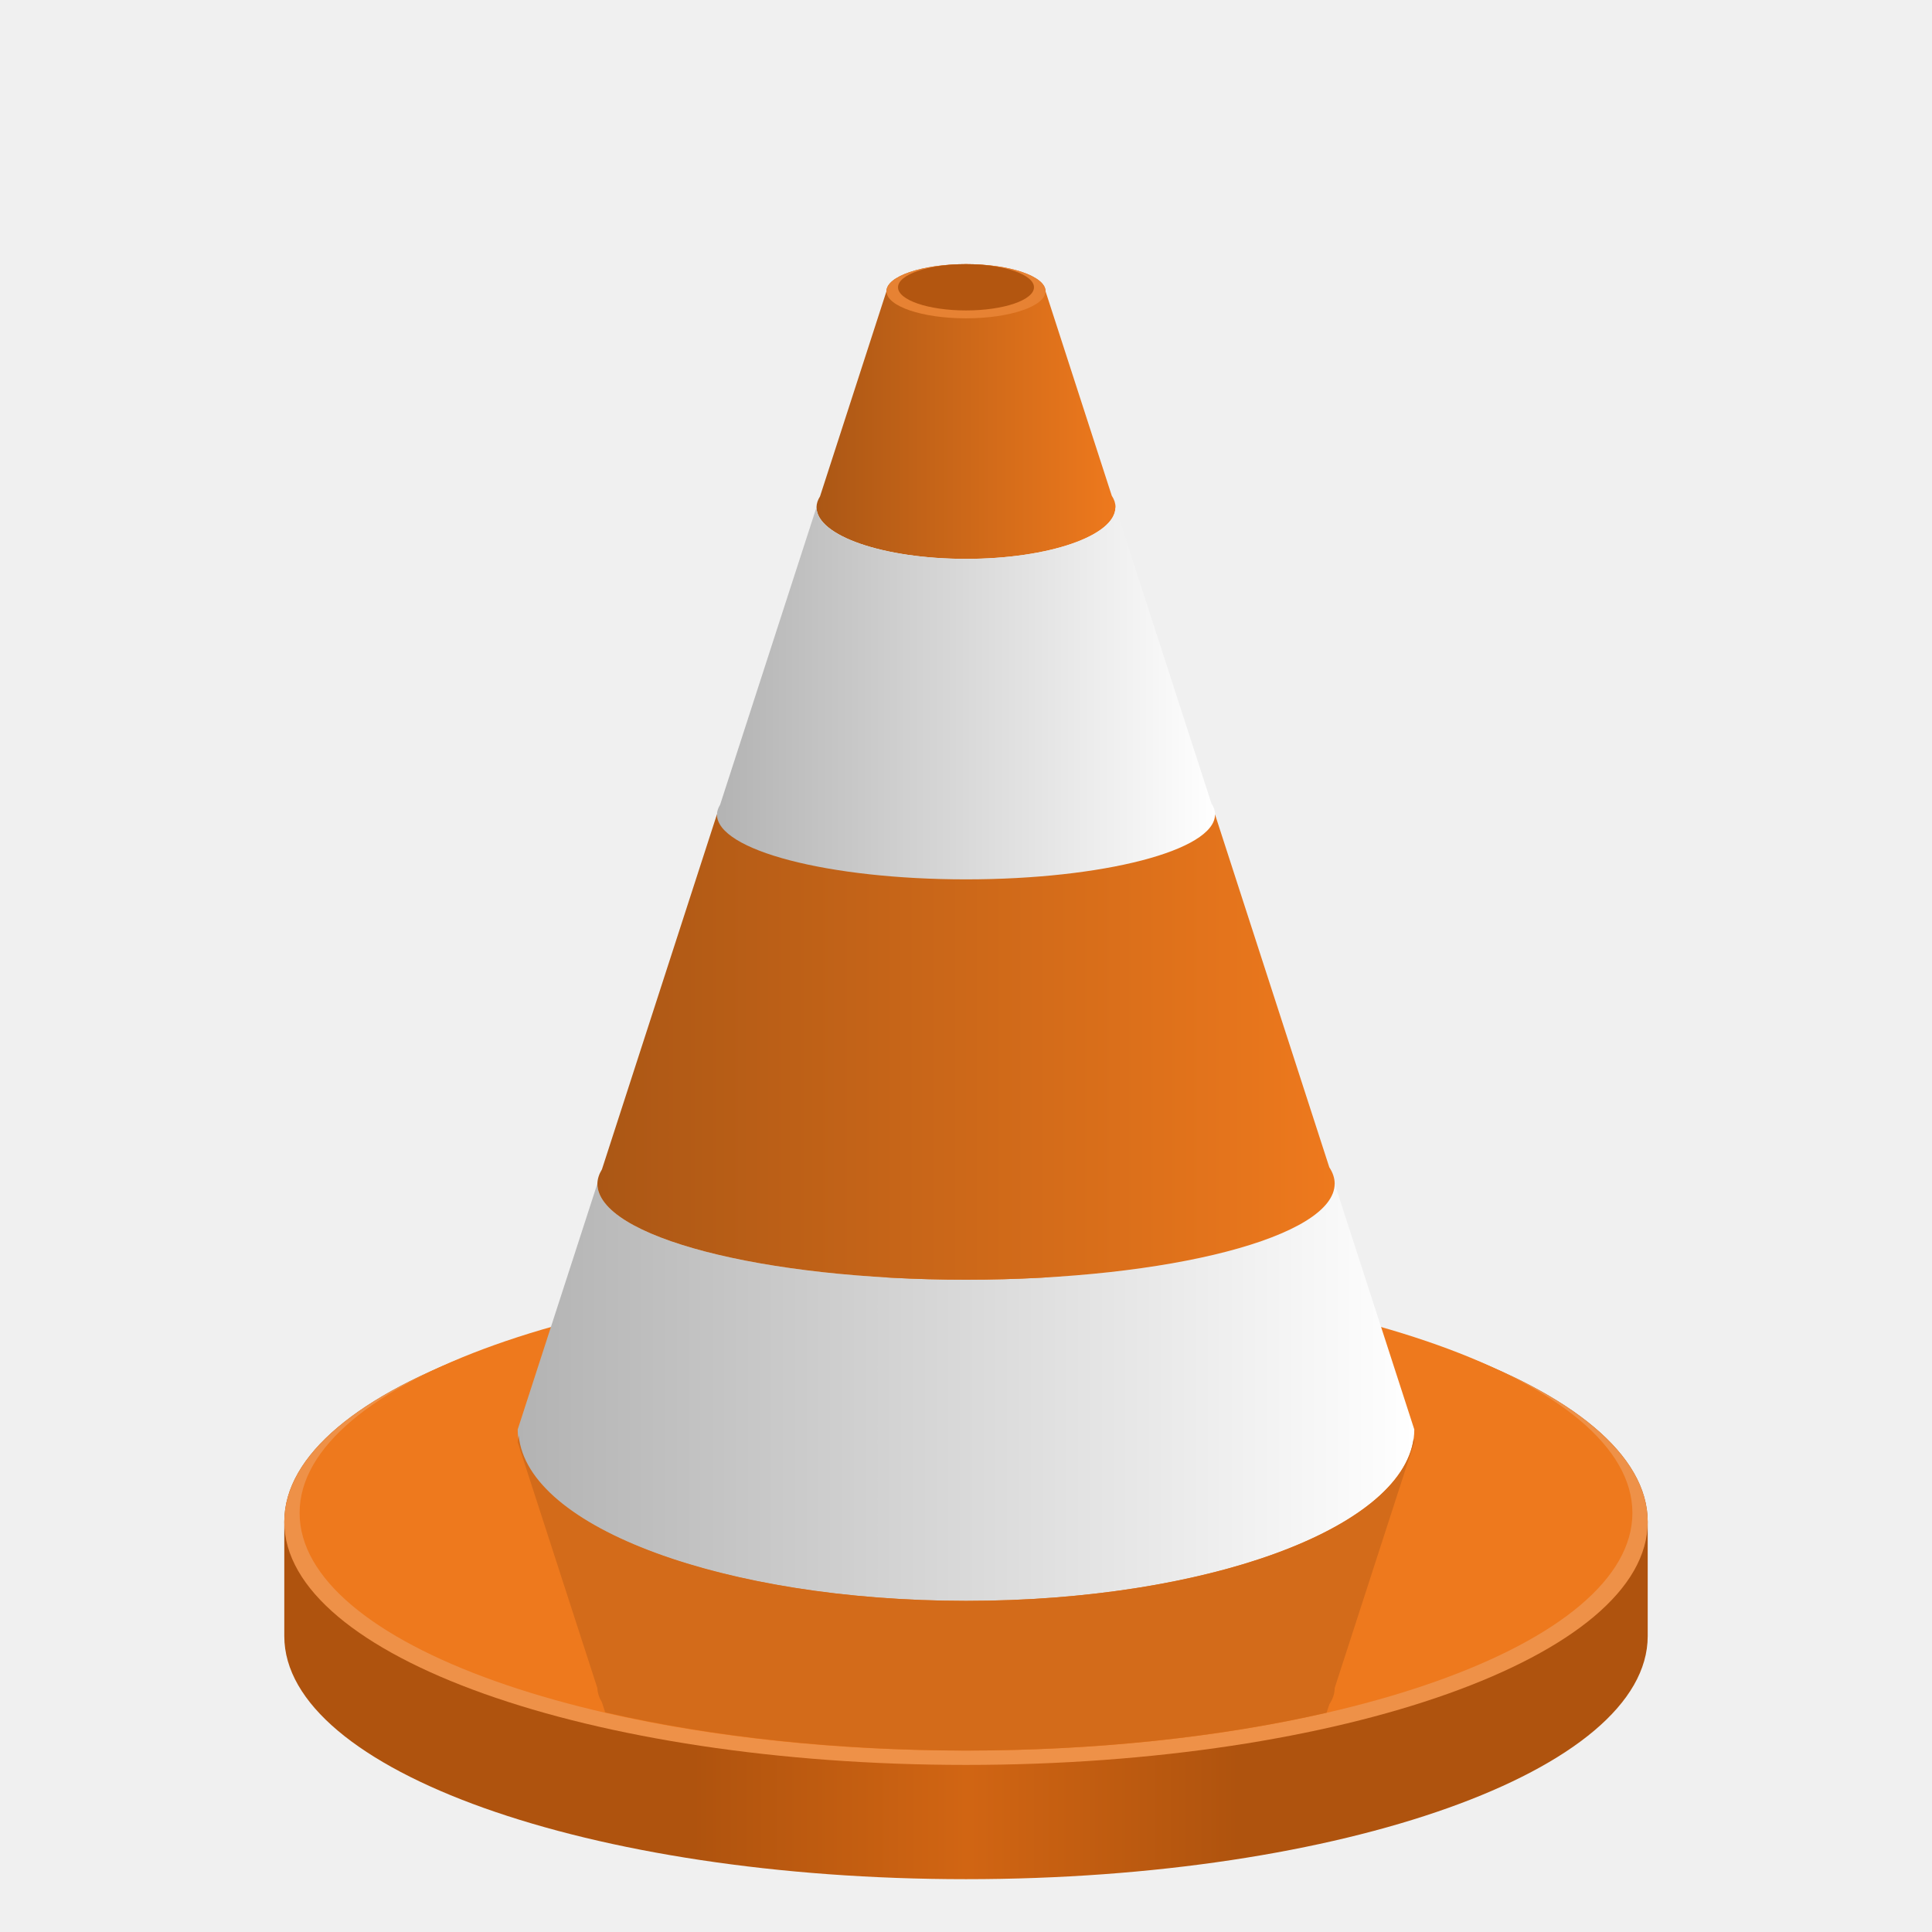
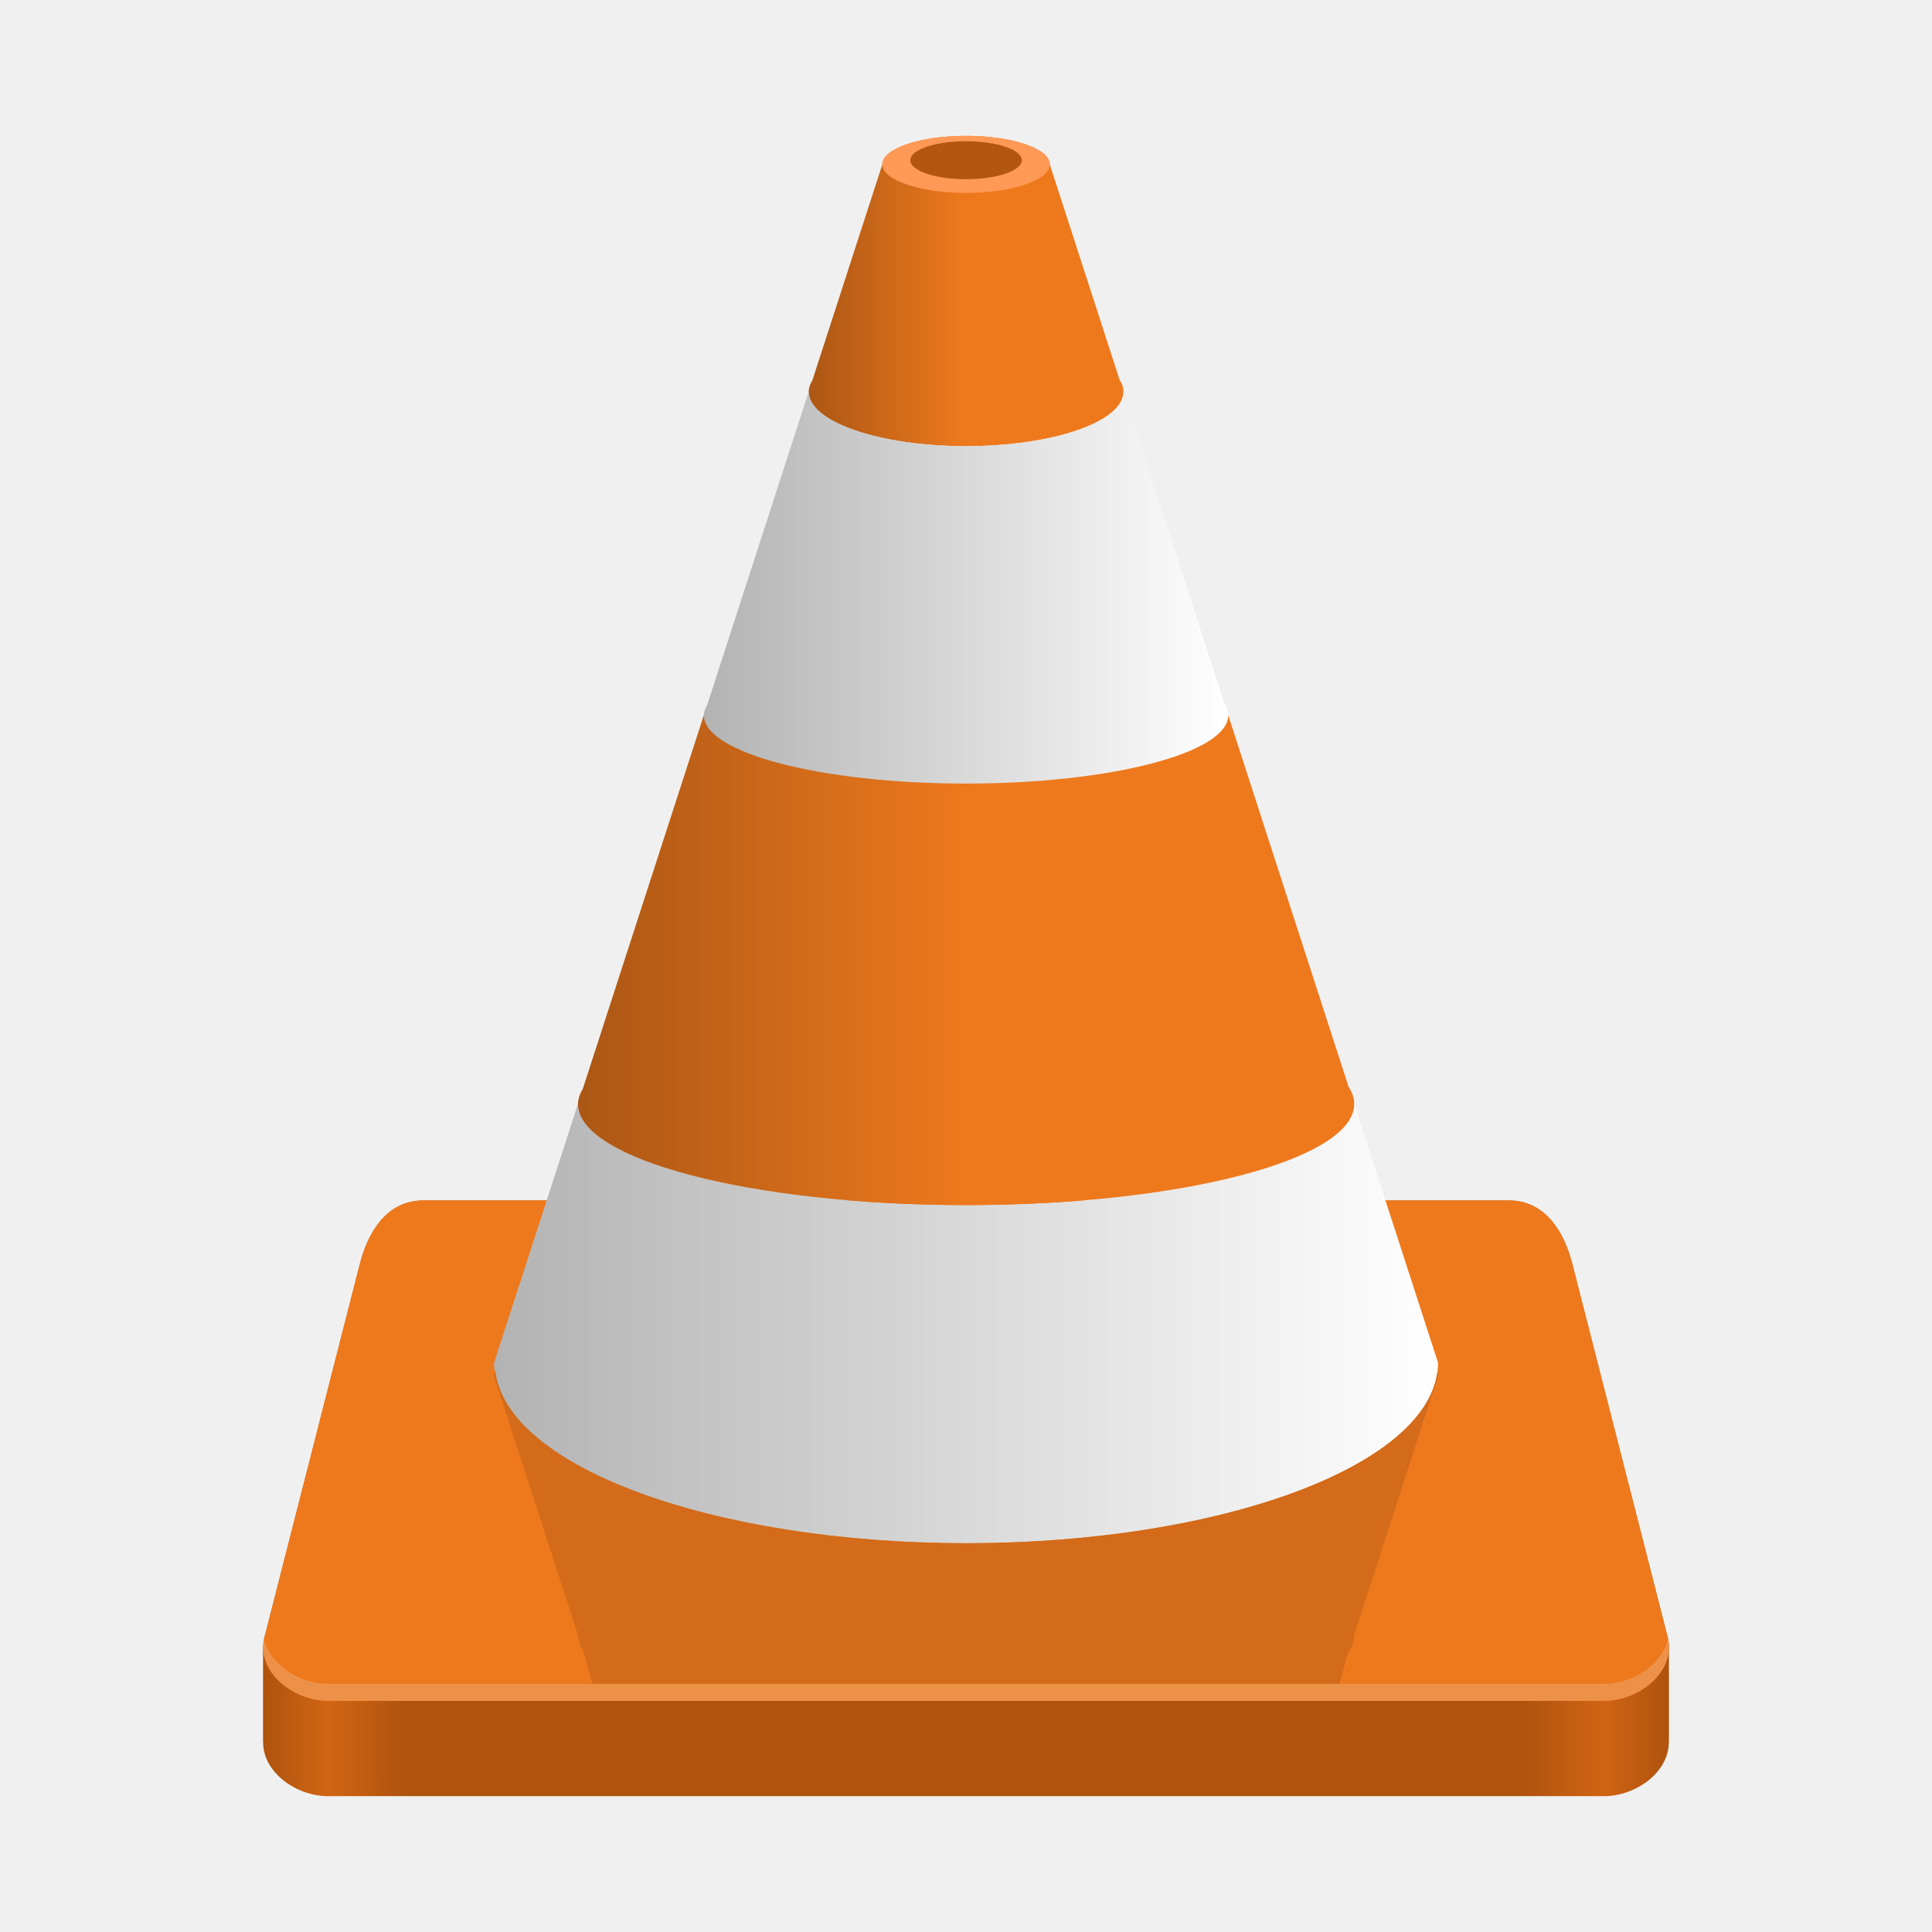
<svg xmlns="http://www.w3.org/2000/svg" xmlns:xlink="http://www.w3.org/1999/xlink" width="128" height="128" viewBox="0 0 128 128" version="1.1" id="svg5" xml:space="preserve">
  <defs id="defs2">
-     <linearGradient id="linearGradient3856">
-       <stop style="stop-color:#af530e;stop-opacity:1;" offset="0" id="stop3852" />
-       <stop style="stop-color:#af530e;stop-opacity:1;" offset="0.3" id="stop3864" />
-       <stop style="stop-color:#d16513;stop-opacity:1;" offset="0.5" id="stop3860" />
-       <stop style="stop-color:#af530e;stop-opacity:1;" offset="0.7" id="stop3862" />
-       <stop style="stop-color:#af530e;stop-opacity:1;" offset="1" id="stop3854" />
+     <linearGradient id="linearGradient981">
+       <stop style="stop-color:#af530e;stop-opacity:1;" offset="0" id="stop977" />
+       <stop style="stop-color:#d16513;stop-opacity:1;" offset="0.047" id="stop1605" />
+       <stop style="stop-color:#af530e;stop-opacity:1;" offset="0.1" id="stop1611" />
+       <stop style="stop-color:#af530e;stop-opacity:1;" offset="0.896" id="stop1609" />
+       <stop style="stop-color:#d06413;stop-opacity:1;" offset="0.953" id="stop1607" />
+       <stop style="stop-color:#af530e;stop-opacity:1;" offset="1" id="stop979" />
    </linearGradient>
    <linearGradient id="linearGradient3624">
      <stop style="stop-color:#ab5715;stop-opacity:1;" offset="0" id="stop3620" />
+       <stop style="stop-color:#ee791d;stop-opacity:1" offset="0.498" id="stop7792" />
      <stop style="stop-color:#ee791d;stop-opacity:1" offset="1" id="stop3622" />
    </linearGradient>
    <linearGradient id="linearGradient3616">
      <stop style="stop-color:#ab5715;stop-opacity:1;" offset="0" id="stop3612" />
+       <stop style="stop-color:#ee791d;stop-opacity:1" offset="0.504" id="stop7721" />
      <stop style="stop-color:#ee791d;stop-opacity:1" offset="1" id="stop3614" />
    </linearGradient>
    <linearGradient id="linearGradient3551">
      <stop style="stop-color:#b3b3b3;stop-opacity:1" offset="0" id="stop3547" />
      <stop style="stop-color:#ffffff;stop-opacity:1;" offset="1" id="stop3549" />
    </linearGradient>
    <linearGradient id="linearGradient2924">
      <stop style="stop-color:#b3b3b3;stop-opacity:1" offset="0" id="stop2920" />
      <stop style="stop-color:#ffffff;stop-opacity:1;" offset="1" id="stop2922" />
    </linearGradient>
    <linearGradient y2="236" x2="96" y1="236" x1="32" gradientTransform="translate(604.8168,170.5864)" gradientUnits="userSpaceOnUse" id="linearGradient1099" xlink:href="#linearGradient1036" />
    <linearGradient id="linearGradient1036">
      <stop id="stop1032" offset="0" style="stop-color:#d5d3cf;stop-opacity:1;" />
      <stop id="stop1034" offset="1" style="stop-color:#f6f5f4;stop-opacity:1" />
    </linearGradient>
    <radialGradient r="32" fy="-76" fx="-244" cy="-76" cx="-244" gradientTransform="matrix(0.8833333,0,0,0.8833333,-460.3502,463.1197)" gradientUnits="userSpaceOnUse" id="radialGradient1103" xlink:href="#linearGradient1069" />
    <linearGradient id="linearGradient1069">
      <stop id="stop1065" offset="0" style="stop-color:#d5d3cf;stop-opacity:1" />
      <stop id="stop1067-1" offset="1" style="stop-color:#949390;stop-opacity:1" />
    </linearGradient>
    <linearGradient gradientUnits="userSpaceOnUse" y2="232" x2="64" y1="262.5" x1="64" id="linearGradient1027" xlink:href="#linearGradient1025" gradientTransform="translate(-470.5864,432.8168)" />
    <linearGradient id="linearGradient1025">
      <stop id="stop1021" offset="0" style="stop-color:#9a9996;stop-opacity:1" />
      <stop id="stop1023" offset="1" style="stop-color:#77767b;stop-opacity:1" />
    </linearGradient>
    <clipPath clipPathUnits="userSpaceOnUse" id="clipPath1609-7">
      <path id="path1611-5" d="m 252,116 28,-28 v -8 h -36 v 36 z" style="fill:#e74747;stroke:none;stroke-width:0.25px;stroke-linecap:butt;stroke-linejoin:miter;stroke-opacity:1" />
    </clipPath>
    <radialGradient r="32" fy="-76" fx="-244" cy="-76" cx="-244" gradientTransform="matrix(0.8833333,0,0,0.8833333,-460.3502,463.1197)" gradientUnits="userSpaceOnUse" id="radialGradient1103-5" xlink:href="#linearGradient1069" />
    <clipPath clipPathUnits="userSpaceOnUse" id="clipPath1609-7-7">
      <path id="path1611-5-0" d="m 252,116 28,-28 v -8 h -36 v 36 z" style="fill:#e74747;stroke:none;stroke-width:0.25px;stroke-linecap:butt;stroke-linejoin:miter;stroke-opacity:1" />
    </clipPath>
    <clipPath clipPathUnits="userSpaceOnUse" id="clipPath744">
      <rect style="fill:#1e88e5;fill-opacity:1;stroke-width:0.265" id="rect746" width="541.867" height="541.867" x="0" y="1.5987212e-14" rx="79.375" ry="79.375" />
    </clipPath>
    <clipPath clipPathUnits="userSpaceOnUse" id="clipPath62">
      <rect style="fill:#1e88e5;fill-opacity:1;stroke-width:0.265" id="rect64" width="541.867" height="541.867" x="2.2507105e-05" y="-0.422" rx="79.375" ry="79.375" />
    </clipPath>
    <radialGradient r="32" fy="-76" fx="-244" cy="-76" cx="-244" gradientTransform="matrix(0.8833333,0,0,0.8833333,-460.3502,463.1197)" gradientUnits="userSpaceOnUse" id="radialGradient1103-6" xlink:href="#linearGradient1069" />
    <clipPath clipPathUnits="userSpaceOnUse" id="clipPath1609-7-2">
      <path id="path1611-5-3" d="m 252,116 28,-28 v -8 h -36 v 36 z" style="fill:#e74747;stroke:none;stroke-width:0.25px;stroke-linecap:butt;stroke-linejoin:miter;stroke-opacity:1" />
    </clipPath>
    <clipPath clipPathUnits="userSpaceOnUse" id="clipPath961">
      <rect style="fill:#00c853;stroke:none;stroke-width:0.529" id="rect963" width="541.867" height="541.867" x="1.4210855e-14" y="2.717972e-05" rx="79.375" ry="79.375" />
    </clipPath>
    <radialGradient r="32" fy="-76" fx="-244" cy="-76" cx="-244" gradientTransform="matrix(0.8833333,0,0,0.8833333,-460.3502,463.1197)" gradientUnits="userSpaceOnUse" id="radialGradient1103-56" xlink:href="#linearGradient1069" />
    <clipPath clipPathUnits="userSpaceOnUse" id="clipPath1440">
      <circle style="display:inline;opacity:1;vector-effect:none;fill:none;fill-opacity:1;stroke:#000000;stroke-width:2;stroke-linecap:butt;stroke-linejoin:miter;stroke-miterlimit:4;stroke-dasharray:none;stroke-dashoffset:0;stroke-opacity:1;marker:none;marker-start:none;marker-mid:none;marker-end:none;paint-order:normal;enable-background:new" id="circle1442" cx="-134.35" cy="193.747" r="24" transform="rotate(-45)" />
    </clipPath>
    <clipPath clipPathUnits="userSpaceOnUse" id="clipPath1430">
      <circle style="display:inline;opacity:1;vector-effect:none;fill:none;fill-opacity:1;stroke:#000000;stroke-width:2;stroke-linecap:butt;stroke-linejoin:miter;stroke-miterlimit:4;stroke-dasharray:none;stroke-dashoffset:0;stroke-opacity:1;marker:none;marker-start:none;marker-mid:none;marker-end:none;paint-order:normal;enable-background:new" id="circle1432" cx="12" cy="232" r="24" />
    </clipPath>
    <clipPath clipPathUnits="userSpaceOnUse" id="clipPath1440-9">
      <circle style="display:inline;opacity:1;vector-effect:none;fill:none;fill-opacity:1;stroke:#000000;stroke-width:2;stroke-linecap:butt;stroke-linejoin:miter;stroke-miterlimit:4;stroke-dasharray:none;stroke-dashoffset:0;stroke-opacity:1;marker:none;marker-start:none;marker-mid:none;marker-end:none;paint-order:normal;enable-background:new" id="circle1442-5" cx="-134.35" cy="193.747" r="24" transform="rotate(-45)" />
    </clipPath>
    <clipPath clipPathUnits="userSpaceOnUse" id="clipPath1430-1">
      <circle style="display:inline;opacity:1;vector-effect:none;fill:none;fill-opacity:1;stroke:#000000;stroke-width:2;stroke-linecap:butt;stroke-linejoin:miter;stroke-miterlimit:4;stroke-dasharray:none;stroke-dashoffset:0;stroke-opacity:1;marker:none;marker-start:none;marker-mid:none;marker-end:none;paint-order:normal;enable-background:new" id="circle1432-8" cx="12" cy="232" r="24" />
    </clipPath>
    <clipPath clipPathUnits="userSpaceOnUse" id="clipPath2024">
      <rect style="opacity:1;vector-effect:none;fill:#63452c;fill-opacity:1;stroke:none;stroke-width:4;stroke-linecap:round;stroke-linejoin:round;stroke-miterlimit:4;stroke-dasharray:none;stroke-dashoffset:0;stroke-opacity:1" id="rect2026" width="74" height="98" x="6" y="196" />
    </clipPath>
    <linearGradient id="linearGradient914">
      <stop id="stop910" offset="0" style="stop-color:#f6f5f4;stop-opacity:0.437" />
      <stop id="stop912" offset="1" style="stop-color:#deddda;stop-opacity:0;" />
    </linearGradient>
    <radialGradient gradientTransform="matrix(2.608696,0,0,1.841036,-102.9565,-748.9467)" gradientUnits="userSpaceOnUse" r="46" fy="296" fx="64" cy="296" cx="64" id="radialGradient916" xlink:href="#linearGradient914" />
    <clipPath clipPathUnits="userSpaceOnUse" id="clipPath11543">
      <rect style="fill:#f0c04e;fill-opacity:1;stroke:none;stroke-width:0.529" id="rect11545" width="541.867" height="541.867" x="1.4746095e-06" y="6.4330168e-05" rx="79.375" ry="79.375" />
    </clipPath>
    <style id="style374">.cls-1{fill:url(#linear-gradient);}.cls-2{opacity:0.35;fill:url(#radial-gradient);}.cls-2,.cls-4{isolation:isolate;}.cls-3{fill:url(#linear-gradient-2);}.cls-4{opacity:0.41;fill:url(#radial-gradient-2);}.cls-5{fill:url(#radial-gradient-3);}.cls-6{fill:url(#radial-gradient-4);}</style>
    <linearGradient id="linear-gradient" x1="63.33" y1="84.03" x2="241.67" y2="84.03" gradientTransform="matrix(1,0,0,-1,0,266)" gradientUnits="userSpaceOnUse">
      <stop offset="0" stop-color="#0c59a4" id="stop376" />
      <stop offset="1" stop-color="#114a8b" id="stop378" />
    </linearGradient>
    <radialGradient id="radial-gradient" cx="161.83" cy="68.91" r="95.38" gradientTransform="matrix(1,0,0,-0.95,0,248.84)" gradientUnits="userSpaceOnUse">
      <stop offset="0.72" stop-opacity="0" id="stop381" />
      <stop offset="0.95" stop-opacity="0.53" id="stop383" />
      <stop offset="1" id="stop385" />
    </radialGradient>
    <linearGradient id="linear-gradient-2" x1="157.35" y1="161.39" x2="45.96" y2="40.06" gradientTransform="matrix(1,0,0,-1,0,266)" gradientUnits="userSpaceOnUse">
      <stop offset="0" stop-color="#1b9de2" id="stop388" />
      <stop offset="0.16" stop-color="#1595df" id="stop390" />
      <stop offset="0.67" stop-color="#0680d7" id="stop392" />
      <stop offset="1" stop-color="#0078d4" id="stop394" />
    </linearGradient>
    <radialGradient id="radial-gradient-2" cx="-340.29" cy="62.99" r="143.24" gradientTransform="matrix(0.15,-0.99,-0.8,-0.12,176.64,-125.4)" gradientUnits="userSpaceOnUse">
      <stop offset="0.76" stop-opacity="0" id="stop397" />
      <stop offset="0.95" stop-opacity="0.5" id="stop399" />
      <stop offset="1" id="stop401" />
    </radialGradient>
    <radialGradient id="radial-gradient-3" cx="113.37" cy="570.21" r="202.43" gradientTransform="matrix(-0.04,1,2.13,0.08,-1179.54,-106.69)" gradientUnits="userSpaceOnUse">
      <stop offset="0" stop-color="#35c1f1" id="stop404" />
      <stop offset="0.11" stop-color="#34c1ed" id="stop406" />
      <stop offset="0.23" stop-color="#2fc2df" id="stop408" />
      <stop offset="0.31" stop-color="#2bc3d2" id="stop410" />
      <stop offset="0.67" stop-color="#36c752" id="stop412" />
    </radialGradient>
    <radialGradient id="radial-gradient-4" cx="376.52" cy="567.97" r="97.34" gradientTransform="matrix(0.28,0.96,0.78,-0.23,-303.76,-148.5)" gradientUnits="userSpaceOnUse">
      <stop offset="0" stop-color="#66eb6e" id="stop415" />
      <stop offset="1" stop-color="#66eb6e" stop-opacity="0" id="stop417" />
    </radialGradient>
    <clipPath clipPathUnits="userSpaceOnUse" id="clipPath1260">
      <rect style="fill:#bbdefb;fill-opacity:1;stroke:none;stroke-width:0.529" id="rect1262" width="541.867" height="541.867" x="2.9492187e-06" y="3.9968629e-05" rx="79.375" ry="79.375" />
    </clipPath>
    <linearGradient x1="0" y1="119.552" x2="235.777" y2="119.552" id="linearGradient-1" gradientTransform="matrix(1.45119,0,0,1.703766,99.85446,80.41603)" gradientUnits="userSpaceOnUse">
      <stop stop-color="#FF5500" offset="0%" id="stop6" />
      <stop stop-color="#FF5500" offset="40.988%" id="stop8" />
      <stop stop-color="#FF2000" offset="58.198%" id="stop10" />
      <stop stop-color="#FF2000" offset="100%" id="stop12" />
    </linearGradient>
    <linearGradient x1="0.021" y1="0.507" x2="1" y2="0.507" id="linearGradient-2" gradientUnits="userSpaceOnUse" gradientTransform="matrix(7.107012,0,0,7.107012,54.42477,49.22005)">
      <stop stop-color="#FF452A" offset="0%" id="stop15" />
      <stop stop-color="#FF2000" offset="100%" id="stop17" />
    </linearGradient>
    <mask id="mask-4" fill="#ffffff">
      <path d="M 45.051,6.703 39.15,2.8822695e-5 h -10.363 -10.363 L 12.522,6.703 c 0,0 -5.182,-1.441 -7.628,1.009 0,0 6.909,-0.624 9.284,3.243 0,0 6.405,1.225 7.269,1.225 0.864,0 2.735,-0.721 4.462,-1.297 1.727,-0.576 2.879,-0.581 2.879,-0.581 0,0 1.151,0.004 2.879,0.581 1.727,0.576 3.598,1.297 4.462,1.297 0.864,0 7.269,-1.225 7.269,-1.225 2.375,-3.867 9.284,-3.243 9.284,-3.243 C 50.233,5.262 45.051,6.703 45.051,6.703" id="use25" style="stroke-width:0.265" />
    </mask>
    <clipPath clipPathUnits="userSpaceOnUse" id="clipPath3338">
      <rect style="fill:#ff7f2a;fill-opacity:1;stroke:none;stroke-width:0.529" id="rect3340" width="541.867" height="541.867" x="1.1368684e-13" y="5.8174133e-05" rx="79.375" ry="79.375" />
    </clipPath>
    <clipPath clipPathUnits="userSpaceOnUse" id="clipPath2140">
      <rect style="fill:#ffad76;fill-opacity:1;stroke:none;stroke-width:0.529" id="rect2142" width="487.68" height="487.68" x="27.093" y="27.093" rx="71.438" ry="71.438" />
    </clipPath>
    <linearGradient gradientUnits="userSpaceOnUse" y2="268" x2="115.823" y1="268" x1="11.823" id="linearGradient1329" xlink:href="#linearGradient1357" gradientTransform="matrix(2.274968,0,0,2.274968,-344.8075,-258.2955)" />
    <linearGradient id="linearGradient1357">
      <stop id="stop1345" offset="0" style="stop-color:#986a44;stop-opacity:1" />
      <stop style="stop-color:#cdab8f;stop-opacity:1" offset="0.029" id="stop1347" />
      <stop id="stop1349" offset="0.058" style="stop-color:#b5835a;stop-opacity:1" />
      <stop style="stop-color:#b5835a;stop-opacity:1" offset="0.942" id="stop1351" />
      <stop id="stop1353" offset="0.971" style="stop-color:#cdab8f;stop-opacity:1" />
      <stop id="stop1355" offset="1" style="stop-color:#986a44;stop-opacity:1" />
    </linearGradient>
    <linearGradient y2="23" x2="60" y1="53.255" x1="70.586" gradientTransform="translate(0,170)" gradientUnits="userSpaceOnUse" id="linearGradient1610" xlink:href="#linearGradient1656" />
    <linearGradient id="linearGradient1656">
      <stop style="stop-color:#ffffff;stop-opacity:1" offset="0" id="stop1652" />
      <stop style="stop-color:#deddda;stop-opacity:1" offset="1" id="stop1654" />
    </linearGradient>
    <linearGradient y2="268" x2="68" y1="268" x1="60" gradientUnits="userSpaceOnUse" id="linearGradient1612" xlink:href="#linearGradient1270" />
    <linearGradient id="linearGradient1270">
      <stop style="stop-color:#949390;stop-opacity:1;" offset="0" id="stop1258" />
      <stop id="stop1260" offset="0.083" style="stop-color:#d5d3cf;stop-opacity:1" />
      <stop style="stop-color:#949390;stop-opacity:1;" offset="0.167" id="stop1262" />
      <stop id="stop1264" offset="0.833" style="stop-color:#949390;stop-opacity:1;" />
      <stop style="stop-color:#d5d3cf;stop-opacity:1" offset="0.917" id="stop1266" />
      <stop style="stop-color:#949390;stop-opacity:1" offset="1" id="stop1268" />
    </linearGradient>
    <linearGradient id="i">
      <stop offset="0" stop-color="#e26400" id="stop353" />
      <stop offset="1" stop-color="#ffb900" id="stop355" />
    </linearGradient>
    <linearGradient id="h">
      <stop offset="0" stop-color="#9b4400" id="stop358" />
      <stop offset="1" stop-color="#e56300" id="stop360" />
    </linearGradient>
    <linearGradient id="g">
      <stop offset="0" stop-color="#f48200" stop-opacity="0" id="stop363" />
      <stop offset=".589" stop-color="#f48200" stop-opacity=".728" id="stop365" />
      <stop offset=".816" stop-color="#cc5f00" id="stop367" />
      <stop offset="1" stop-color="#a43d00" id="stop369" />
    </linearGradient>
    <linearGradient id="f">
      <stop offset="0" stop-color="#a1abb2" id="stop372" />
      <stop offset=".083" stop-color="#eaeced" id="stop374" />
      <stop offset="1" stop-color="#c6ccd0" id="stop376-3" />
    </linearGradient>
    <linearGradient id="e">
      <stop offset="0" stop-color="#7a8288" id="stop379" />
      <stop offset=".529" stop-color="#9fa3a7" id="stop381-6" />
      <stop offset="1" stop-color="#7d858b" id="stop383-7" />
    </linearGradient>
    <linearGradient id="d">
      <stop offset="0" stop-color="#a1abb2" id="stop386" />
      <stop offset=".148" stop-color="#eaeced" id="stop388-5" />
      <stop offset="1" stop-color="#c6ccd0" id="stop390-3" />
    </linearGradient>
    <linearGradient id="c">
      <stop offset="0" stop-color="#7a8288" id="stop393" />
      <stop offset=".076" stop-color="#9fa3a7" id="stop395" />
      <stop offset="1" stop-color="#7d858b" id="stop397-5" />
    </linearGradient>
    <linearGradient id="b">
      <stop offset="0" stop-color="#ffb900" id="stop400" />
      <stop offset="1" stop-color="#ffd76b" id="stop402" />
    </linearGradient>
    <linearGradient xlink:href="#a" id="r" x1="236.651" x2="236.052" y1="158.479" y2="162.893" gradientTransform="matrix(0.6461708,0,0,0.6461708,-88.35141,9.822696)" gradientUnits="userSpaceOnUse" spreadMethod="reflect" />
    <linearGradient id="a">
      <stop offset="0" stop-color="#f68000" id="stop406-6" />
      <stop offset="1" stop-color="#fd9800" id="stop408-2" />
    </linearGradient>
    <linearGradient xlink:href="#b" id="q" x1="-113.893" x2="412.23" y1="461.921" y2="463.262" gradientTransform="matrix(0.1823638,0,0,0.1823638,29.17063,32.90193)" gradientUnits="userSpaceOnUse" />
    <linearGradient xlink:href="#c" id="p" x1="107.209" x2="151.346" y1="-.642" y2="12.703" gradientTransform="matrix(0.1823638,0,0,0.1823638,29.08027,32.8943)" gradientUnits="userSpaceOnUse" />
    <linearGradient xlink:href="#d" id="o" x1="104.886" x2="164.759" y1="12.641" y2="27.389" gradientTransform="matrix(0.1823638,0,0,0.1823638,29.17063,32.90193)" gradientUnits="userSpaceOnUse" />
    <linearGradient xlink:href="#e" id="n" x1="18.875" x2="334.031" y1="252.484" y2="268.415" gradientTransform="matrix(0.1823638,0,0,0.1823638,29.17063,32.90193)" gradientUnits="userSpaceOnUse" />
    <linearGradient xlink:href="#f" id="m" x1="44.104" x2="278.432" y1="228.6" y2="290.7" gradientTransform="matrix(0.1823638,0,0,0.1823638,29.17063,32.90193)" gradientUnits="userSpaceOnUse" />
    <linearGradient xlink:href="#g" id="l" x1="115.202" x2="261.622" y1="70.105" y2="55.356" gradientTransform="matrix(0.1823638,0,0,0.1823638,29.17063,32.90193)" gradientUnits="userSpaceOnUse" />
    <linearGradient xlink:href="#h" id="k" x1="64.751" x2="93.522" y1="102.284" y2="108.988" gradientTransform="matrix(0.1823638,0,0,0.1823638,29.17063,32.90193)" gradientUnits="userSpaceOnUse" />
    <linearGradient xlink:href="#i" id="j" x1="40.775" x2="44.376" y1="100.342" y2="125.316" gradientTransform="matrix(0.6461708,0,0,0.6592446,29.17063,31.98213)" gradientUnits="userSpaceOnUse" />
    <filter id="s" color-interpolation-filters="sRGB" x="-0.025" y="-0.092" width="1.051" height="1.183">
      <feGaussianBlur stdDeviation="1.135" id="feGaussianBlur419" />
    </filter>
-     <linearGradient xlink:href="#linearGradient2924" id="linearGradient2926" x1="47.499" y1="38.786" x2="80.503" y2="38.786" gradientUnits="userSpaceOnUse" gradientTransform="matrix(1,0,0,0.9545455,1.5e-6,8.909091)" />
-     <linearGradient xlink:href="#linearGradient3551" id="linearGradient3553" x1="34.299" y1="87.026" x2="93.701" y2="87.026" gradientUnits="userSpaceOnUse" gradientTransform="matrix(1,0,0,0.9545455,1.5e-6,8.909091)" />
-     <linearGradient xlink:href="#linearGradient3616" id="linearGradient3618" x1="39.577" y1="63.342" x2="88.425" y2="63.342" gradientUnits="userSpaceOnUse" gradientTransform="matrix(1,0,0,0.9545455,1.5e-6,8.909091)" />
-     <linearGradient xlink:href="#linearGradient3624" id="linearGradient3626" x1="54.096" y1="19.229" x2="73.906" y2="19.229" gradientUnits="userSpaceOnUse" gradientTransform="matrix(1,0,0,0.9545455,1.5e-6,8.909091)" />
-     <linearGradient xlink:href="#linearGradient3856" id="linearGradient3858" x1="18.835" y1="98.163" x2="109.165" y2="98.163" gradientUnits="userSpaceOnUse" gradientTransform="matrix(1,0,0,0.9545455,1.5e-6,10.90909)" />
+     <linearGradient xlink:href="#linearGradient2924" id="linearGradient2926" x1="47.499" y1="38.786" x2="80.503" y2="38.786" gradientUnits="userSpaceOnUse" gradientTransform="matrix(1.052848,0,0,1.004991,-3.378144,-0.04492706)" />
+     <linearGradient xlink:href="#linearGradient3551" id="linearGradient3553" x1="34.299" y1="87.026" x2="93.701" y2="87.026" gradientUnits="userSpaceOnUse" gradientTransform="matrix(1.052848,0,0,1.004991,-3.378144,-0.04492706)" />
+     <linearGradient xlink:href="#linearGradient3616" id="linearGradient3618" x1="39.577" y1="63.342" x2="88.425" y2="63.342" gradientUnits="userSpaceOnUse" gradientTransform="matrix(1.052848,0,0,1.004991,-3.378144,-0.04492706)" />
+     <linearGradient xlink:href="#linearGradient3624" id="linearGradient3626" x1="54.096" y1="19.229" x2="73.906" y2="19.229" gradientUnits="userSpaceOnUse" gradientTransform="matrix(1.052848,0,0,1.004991,-3.378144,-0.04492706)" />
+     <linearGradient xlink:href="#linearGradient981" id="linearGradient985" x1="-54.173" y1="104.235" x2="34.292" y2="104.235" gradientUnits="userSpaceOnUse" gradientTransform="matrix(1.052848,0,0,1.052848,74.46269,-11.53054)" />
  </defs>
  <g id="layer2">
-     <path id="path1933" style="fill:url(#linearGradient3858);fill-opacity:1;stroke-width:5.48;stroke-linecap:round;stroke-linejoin:round;paint-order:markers stroke fill" d="M 64,84.72 A 45.165,16.104 0 0 0 18.835,100.824 v 7.572 A 45.165,16.104 0 0 0 64,124.5 a 45.165,16.104 0 0 0 45.165,-16.104 45.165,16.104 0 0 0 0,-0.002 v -7.57 A 45.165,16.104 0 0 0 64,84.72 Z" />
-     <path id="path1928" style="fill:#ee9148;fill-opacity:1;stroke-width:5.48;stroke-linecap:round;stroke-linejoin:round;paint-order:markers stroke fill" d="M 64,84.719 A 45.165,16.104 0 0 0 18.835,100.825 45.165,16.104 0 0 0 64,116.93 45.165,16.104 0 0 0 109.165,100.825 45.165,16.104 0 0 0 64,84.719 Z" />
-     <path id="path2062" style="fill:url(#linearGradient3626);fill-opacity:1;stroke-width:3.731;stroke-linecap:round;stroke-linejoin:round;paint-order:markers stroke fill" d="m 64,17.5 a 5.269,1.795 0 0 0 -5.269,1.795 l -4.403,13.594 a 9.906,3.423 0 0 0 -0.232,0.715 9.906,3.423 0 0 0 9.906,3.423 9.906,3.423 0 0 0 9.902,-3.418 9.906,3.423 0 0 0 0.002,0 v -0.002 a 9.906,3.423 0 0 0 0,-0.004 9.906,3.423 0 0 0 -0.248,-0.76 L 69.269,19.295 A 5.269,1.795 0 0 0 64,17.5 Z" />
-     <ellipse style="fill:#e78233;fill-opacity:1;stroke-width:5.333;stroke-linecap:round;stroke-linejoin:round;paint-order:markers stroke fill" id="path2049" cx="64" cy="19.295" rx="5.269" ry="1.795" />
-     <path id="path470" style="fill:#ee791d;fill-opacity:1;stroke-width:5.357;stroke-linecap:round;stroke-linejoin:round;paint-order:markers stroke fill" d="M 64,84.492 A 44.151,15.743 0 0 0 19.849,100.235 44.151,15.743 0 0 0 64,115.979 44.151,15.743 0 0 0 108.151,100.235 44.151,15.743 0 0 0 64,84.492 Z" />
-     <path id="path2120" style="fill:url(#linearGradient3553);fill-opacity:1;stroke-width:3.731;stroke-linecap:round;stroke-linejoin:round;paint-order:markers stroke fill" d="M 39.578,78.418 34.299,94.706 A 29.702,11.355 0 0 0 64,106.062 29.702,11.355 0 0 0 93.701,94.706 L 88.424,78.418 A 24.424,6.366 0 0 1 64.002,84.784 24.424,6.366 0 0 1 39.578,78.418 Z" />
-     <path id="path2126" style="fill:url(#linearGradient3618);fill-opacity:1;stroke-width:3.731;stroke-linecap:round;stroke-linejoin:round;paint-order:markers stroke fill" d="M 47.497,53.96 39.881,77.472 a 24.424,6.366 0 0 0 -0.304,0.946 24.424,6.366 0 0 0 24.425,6.366 24.424,6.366 0 0 0 24.423,-6.366 24.424,6.366 0 0 0 -0.354,-1.079 L 80.503,53.974 a 29.702,11.355 0 0 1 -16.507,1.915 29.702,11.355 0 0 1 -16.499,-1.93 z" />
-     <path id="path1627" style="fill:url(#linearGradient2926);fill-opacity:1;stroke-width:3.731;stroke-linecap:round;stroke-linejoin:round;paint-order:markers stroke fill" d="m 54.096,33.604 -6.386,19.71 a 16.501,4.301 0 0 0 -0.211,0.645 16.501,4.301 0 0 0 16.503,4.301 16.501,4.301 0 0 0 16.497,-4.286 29.702,11.355 0 0 0 0.004,0 l -0.002,-0.005 a 16.501,4.301 0 0 0 0.002,-0.009 16.501,4.301 0 0 0 -0.242,-0.73 L 73.906,33.61 a 9.906,3.423 0 0 0 -0.002,0 9.906,3.423 0 0 1 -9.902,3.418 9.906,3.423 0 0 1 -9.906,-3.423 z" />
-     <ellipse style="fill:#b35610;fill-opacity:1;stroke-width:4.559;stroke-linecap:round;stroke-linejoin:round;paint-order:markers stroke fill" id="ellipse1027" cx="64" cy="19.034" rx="4.504" ry="1.534" />
-     <path style="fill:#d36b1a;fill-opacity:1;stroke-width:3.731;stroke-linecap:round;stroke-linejoin:round;paint-order:markers stroke fill" d="m 34.369,95.123 a 29.702,11.355 0 0 0 -0.07,0.428 l 5.279,16.289 a 24.424,6.366 0 0 0 0.303,0.945 l 0.213,0.66 A 44.151,15.743 0 0 0 64,115.979 44.151,15.743 0 0 0 87.891,113.471 l 0.18,-0.553 a 24.424,6.366 0 0 0 0.354,-1.078 L 93.701,95.551 A 29.702,11.355 0 0 0 93.656,95.299 29.702,11.355 0 0 1 64,106.062 29.702,11.355 0 0 1 34.369,95.123 Z" id="path1457" />
+     <path id="path2062" style="fill:url(#linearGradient3626);fill-opacity:1;stroke-width:3.929;stroke-linecap:round;stroke-linejoin:round;paint-order:markers stroke fill" d="M 64.004,9 A 5.547,1.89 0 0 0 58.457,10.89 L 53.821,25.202 a 10.43,3.604 0 0 0 -0.245,0.753 10.43,3.604 0 0 0 10.43,3.604 10.43,3.604 0 0 0 10.426,-3.598 10.43,3.604 0 0 0 0.002,0 v -0.002 a 10.43,3.604 0 0 0 0,-0.004 10.43,3.604 0 0 0 -0.261,-0.8 L 69.551,10.89 A 5.547,1.89 0 0 0 64.004,9 Z" />
+     <ellipse style="fill:#ff9955;fill-opacity:1;stroke-width:5.615;stroke-linecap:round;stroke-linejoin:round;paint-order:markers stroke fill" id="path2049" cx="64.004" cy="10.89" rx="5.547" ry="1.89" />
+     <path id="path624" style="fill:url(#linearGradient985);stroke-width:1.579;stroke-linecap:round;stroke-linejoin:round;paint-order:markers stroke fill" d="m 28.049,79.533 c -2.333,-10e-7 -3.634,1.951 -4.211,4.211 l -6.317,24.728 c -0.067,0.263 -0.09,0.521 -0.08,0.773 -0.001,-0.035 -0.006,-0.07 -0.006,-0.105 h -0.008 v 6.317 h 0.008 c -6.08e-4,1.963 2.19,3.543 4.29,3.543 h 84.545 c 2.099,0 4.29,-1.58 4.29,-3.543 h 0.011 v -6.14 c 0.002,-0.038 -8.6e-4,-0.078 0,-0.117 v -0.06 h -0.002 c -8e-5,-0.219 -0.02,-0.442 -0.078,-0.668 l -6.317,-24.728 c -0.577,-2.261 -1.878,-4.211 -4.211,-4.211 z M 17.451,109.376 c 0.007,0.08 0.017,0.16 0.031,0.239 -0.014,-0.079 -0.024,-0.158 -0.031,-0.239 z m 0.066,0.403 c 0.011,0.044 0.026,0.088 0.039,0.132 -0.013,-0.044 -0.028,-0.087 -0.039,-0.132 z m 0.278,0.707 c 0.019,0.034 0.042,0.067 0.062,0.101 -0.02,-0.034 -0.043,-0.066 -0.062,-0.101 z m 0.306,0.444 c 0.098,0.126 0.204,0.248 0.319,0.364 -0.116,-0.116 -0.221,-0.237 -0.319,-0.364 z m 91.719,0.101 c -0.049,0.06 -0.099,0.118 -0.152,0.175 0.053,-0.057 0.103,-0.116 0.152,-0.175 z M 18.656,111.519 c 0.129,0.111 0.268,0.213 0.411,0.311 -0.144,-0.098 -0.282,-0.199 -0.411,-0.311 z m 90.613,0.062 c -0.067,0.056 -0.137,0.106 -0.208,0.158 0.071,-0.052 0.141,-0.103 0.208,-0.158 z m -89.959,0.409 c 0.169,0.1 0.347,0.187 0.528,0.267 -0.182,-0.08 -0.359,-0.166 -0.528,-0.267 z m 89.321,0.035 c -0.102,0.059 -0.208,0.109 -0.315,0.16 0.106,-0.051 0.213,-0.102 0.315,-0.16 z m -88.561,0.337 c 0.205,0.078 0.416,0.135 0.629,0.185 -0.213,-0.05 -0.424,-0.107 -0.629,-0.185 z m 87.816,0.016 c -0.13,0.049 -0.265,0.08 -0.399,0.117 0.134,-0.037 0.269,-0.069 0.399,-0.117 z m -87.002,0.218 c 0.278,0.054 0.559,0.086 0.839,0.086 -0.28,0 -0.561,-0.033 -0.839,-0.086 z m 86.212,0.004 c -0.246,0.047 -0.495,0.069 -0.742,0.074 0.247,-0.004 0.497,-0.028 0.742,-0.074 z" />
+     <path id="rect525" style="fill:#ee791d;fill-opacity:1;stroke-width:1.579;stroke-linecap:round;stroke-linejoin:round;paint-order:markers stroke fill" d="m 28.049,79.532 h 71.911 c 2.333,0 3.634,1.951 4.211,4.211 l 6.317,24.729 c 0.577,2.261 -1.878,4.211 -4.211,4.211 H 21.732 c -2.333,0 -4.789,-1.951 -4.211,-4.211 l 6.317,-24.729 c 0.577,-2.261 1.878,-4.211 4.211,-4.211 z" />
+     <path id="path2120" style="fill:url(#linearGradient3553);fill-opacity:1;stroke-width:3.929;stroke-linecap:round;stroke-linejoin:round;paint-order:markers stroke fill" d="M 38.292,73.137 32.733,90.287 A 31.271,11.955 0 0 0 64.004,102.242 31.271,11.955 0 0 0 95.275,90.287 L 89.719,73.137 A 25.715,6.702 0 0 1 64.006,79.84 25.715,6.702 0 0 1 38.292,73.137 Z" />
+     <path id="path2126" style="fill:url(#linearGradient3618);fill-opacity:1;stroke-width:3.929;stroke-linecap:round;stroke-linejoin:round;paint-order:markers stroke fill" d="m 46.629,47.386 -8.018,24.755 A 25.715,6.702 0 0 0 38.291,73.138 25.715,6.702 0 0 0 64.006,79.84 25.715,6.702 0 0 0 89.72,73.138 25.715,6.702 0 0 0 89.347,72.001 L 81.38,47.402 A 31.271,11.955 0 0 1 64,49.418 31.271,11.955 0 0 1 46.629,47.386 Z" />
+     <path id="path1627" style="fill:url(#linearGradient2926);fill-opacity:1;stroke-width:3.929;stroke-linecap:round;stroke-linejoin:round;paint-order:markers stroke fill" d="m 53.576,25.955 -6.723,20.752 a 17.373,4.528 0 0 0 -0.222,0.679 17.373,4.528 0 0 0 17.375,4.528 17.373,4.528 0 0 0 17.369,-4.513 31.271,11.955 0 0 0 0.004,0 l -0.002,-0.006 a 17.373,4.528 0 0 0 0.002,-0.01 17.373,4.528 0 0 0 -0.255,-0.769 L 74.434,25.961 a 10.43,3.604 0 0 0 -0.002,0 10.43,3.604 0 0 1 -10.426,3.598 10.43,3.604 0 0 1 -10.43,-3.604 z" />
+     <ellipse style="fill:#b35610;fill-opacity:1;stroke-width:3.74;stroke-linecap:round;stroke-linejoin:round;paint-order:markers stroke fill" id="ellipse1027" cx="64.004" cy="10.615" rx="3.695" ry="1.259" />
+     <path id="path1457" style="fill:#d36b1a;fill-opacity:1;stroke-width:3.929;stroke-linecap:round;stroke-linejoin:round;paint-order:markers stroke fill" d="m 32.807,90.725 a 31.271,11.955 0 0 0 -0.074,0.45 l 5.558,17.15 a 25.715,6.702 0 0 0 0.319,0.995 l 0.224,0.695 0.448,1.672 9.196,0.008 a 46.485,16.575 0 0 0 15.525,0.987 46.485,16.575 0 0 0 15.39,-0.956 l 9.311,0.008 0.452,-1.692 0.006,-0.018 0.002,-0.008 0.181,-0.555 a 25.715,6.702 0 0 0 0.372,-1.135 l 5.556,-17.149 A 31.271,11.955 0 0 0 95.228,90.91 31.271,11.955 0 0 1 64.004,102.243 31.271,11.955 0 0 1 32.807,90.725 Z" />
+     <path id="path4718" style="fill:#ee9148;fill-opacity:1;stroke-width:1.579;stroke-linecap:round;stroke-linejoin:round;paint-order:markers stroke fill" d="M 17.498 108.592 C 17.037 110.8 19.441 112.684 21.732 112.684 L 106.277 112.684 C 108.568 112.684 110.97 110.8 110.51 108.592 C 110.136 110.279 108.167 111.559 106.277 111.559 L 21.732 111.559 C 19.843 111.559 17.872 110.279 17.498 108.592 z " />
  </g>
</svg>
